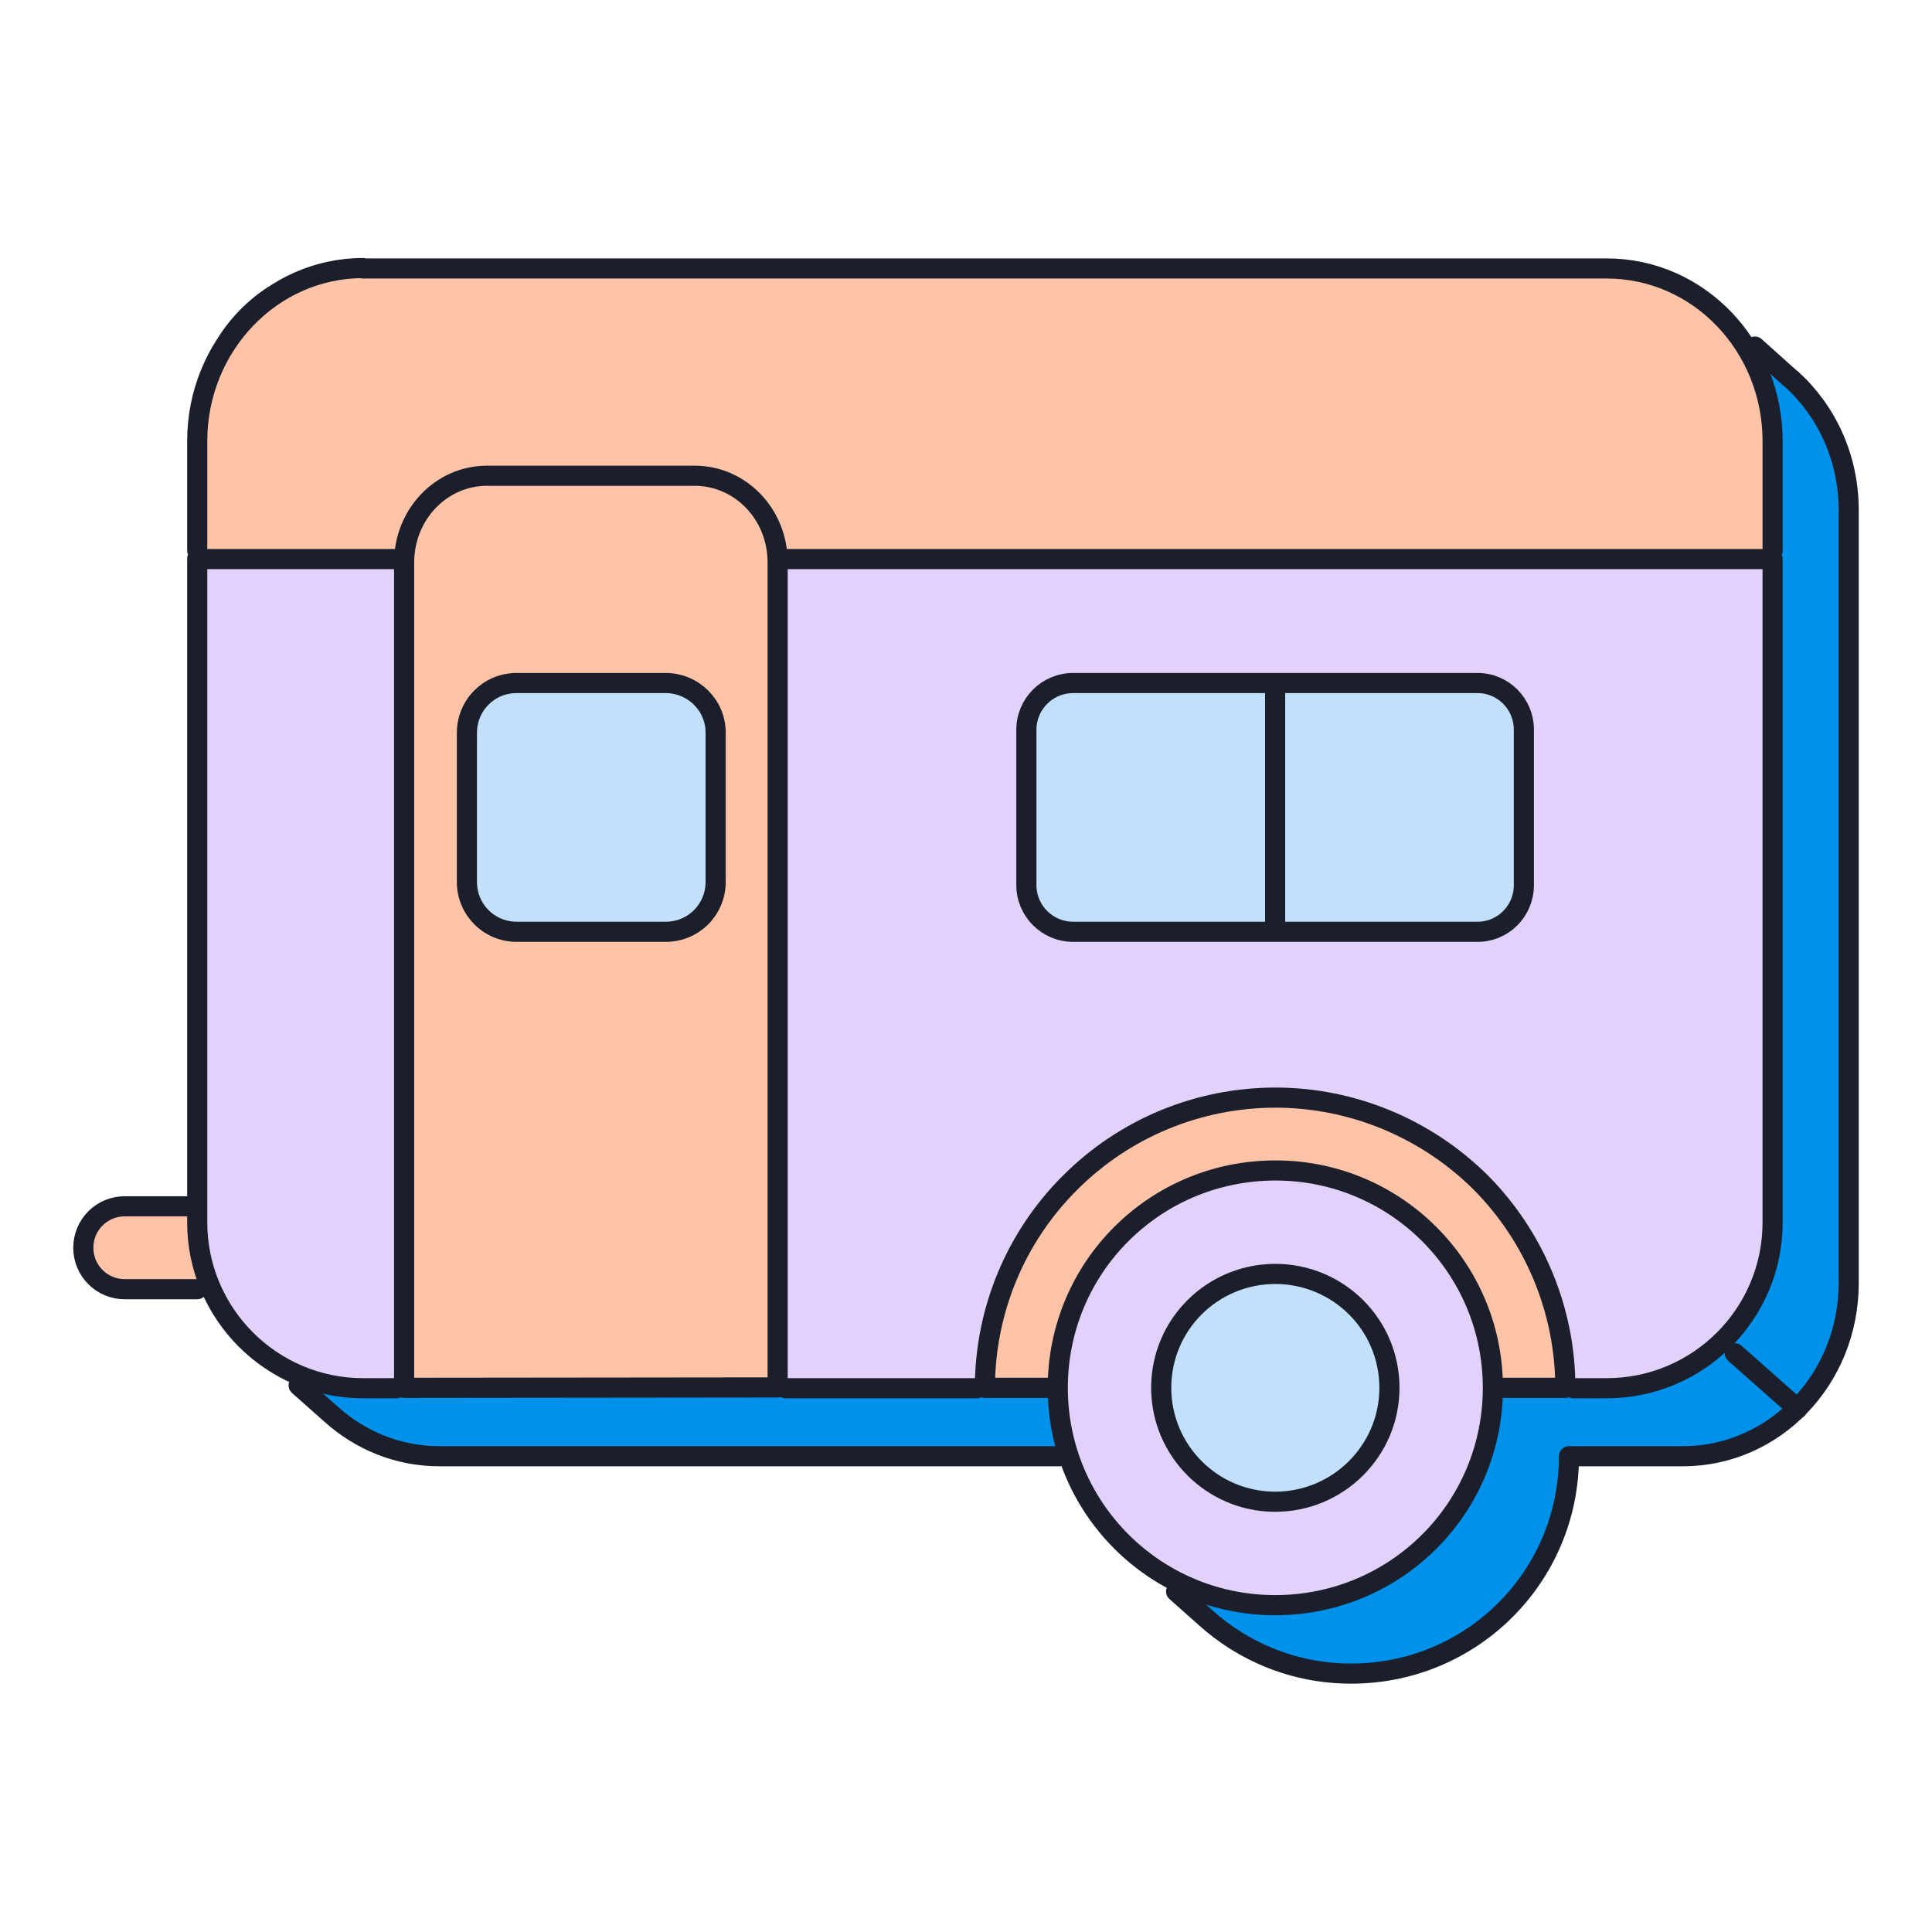
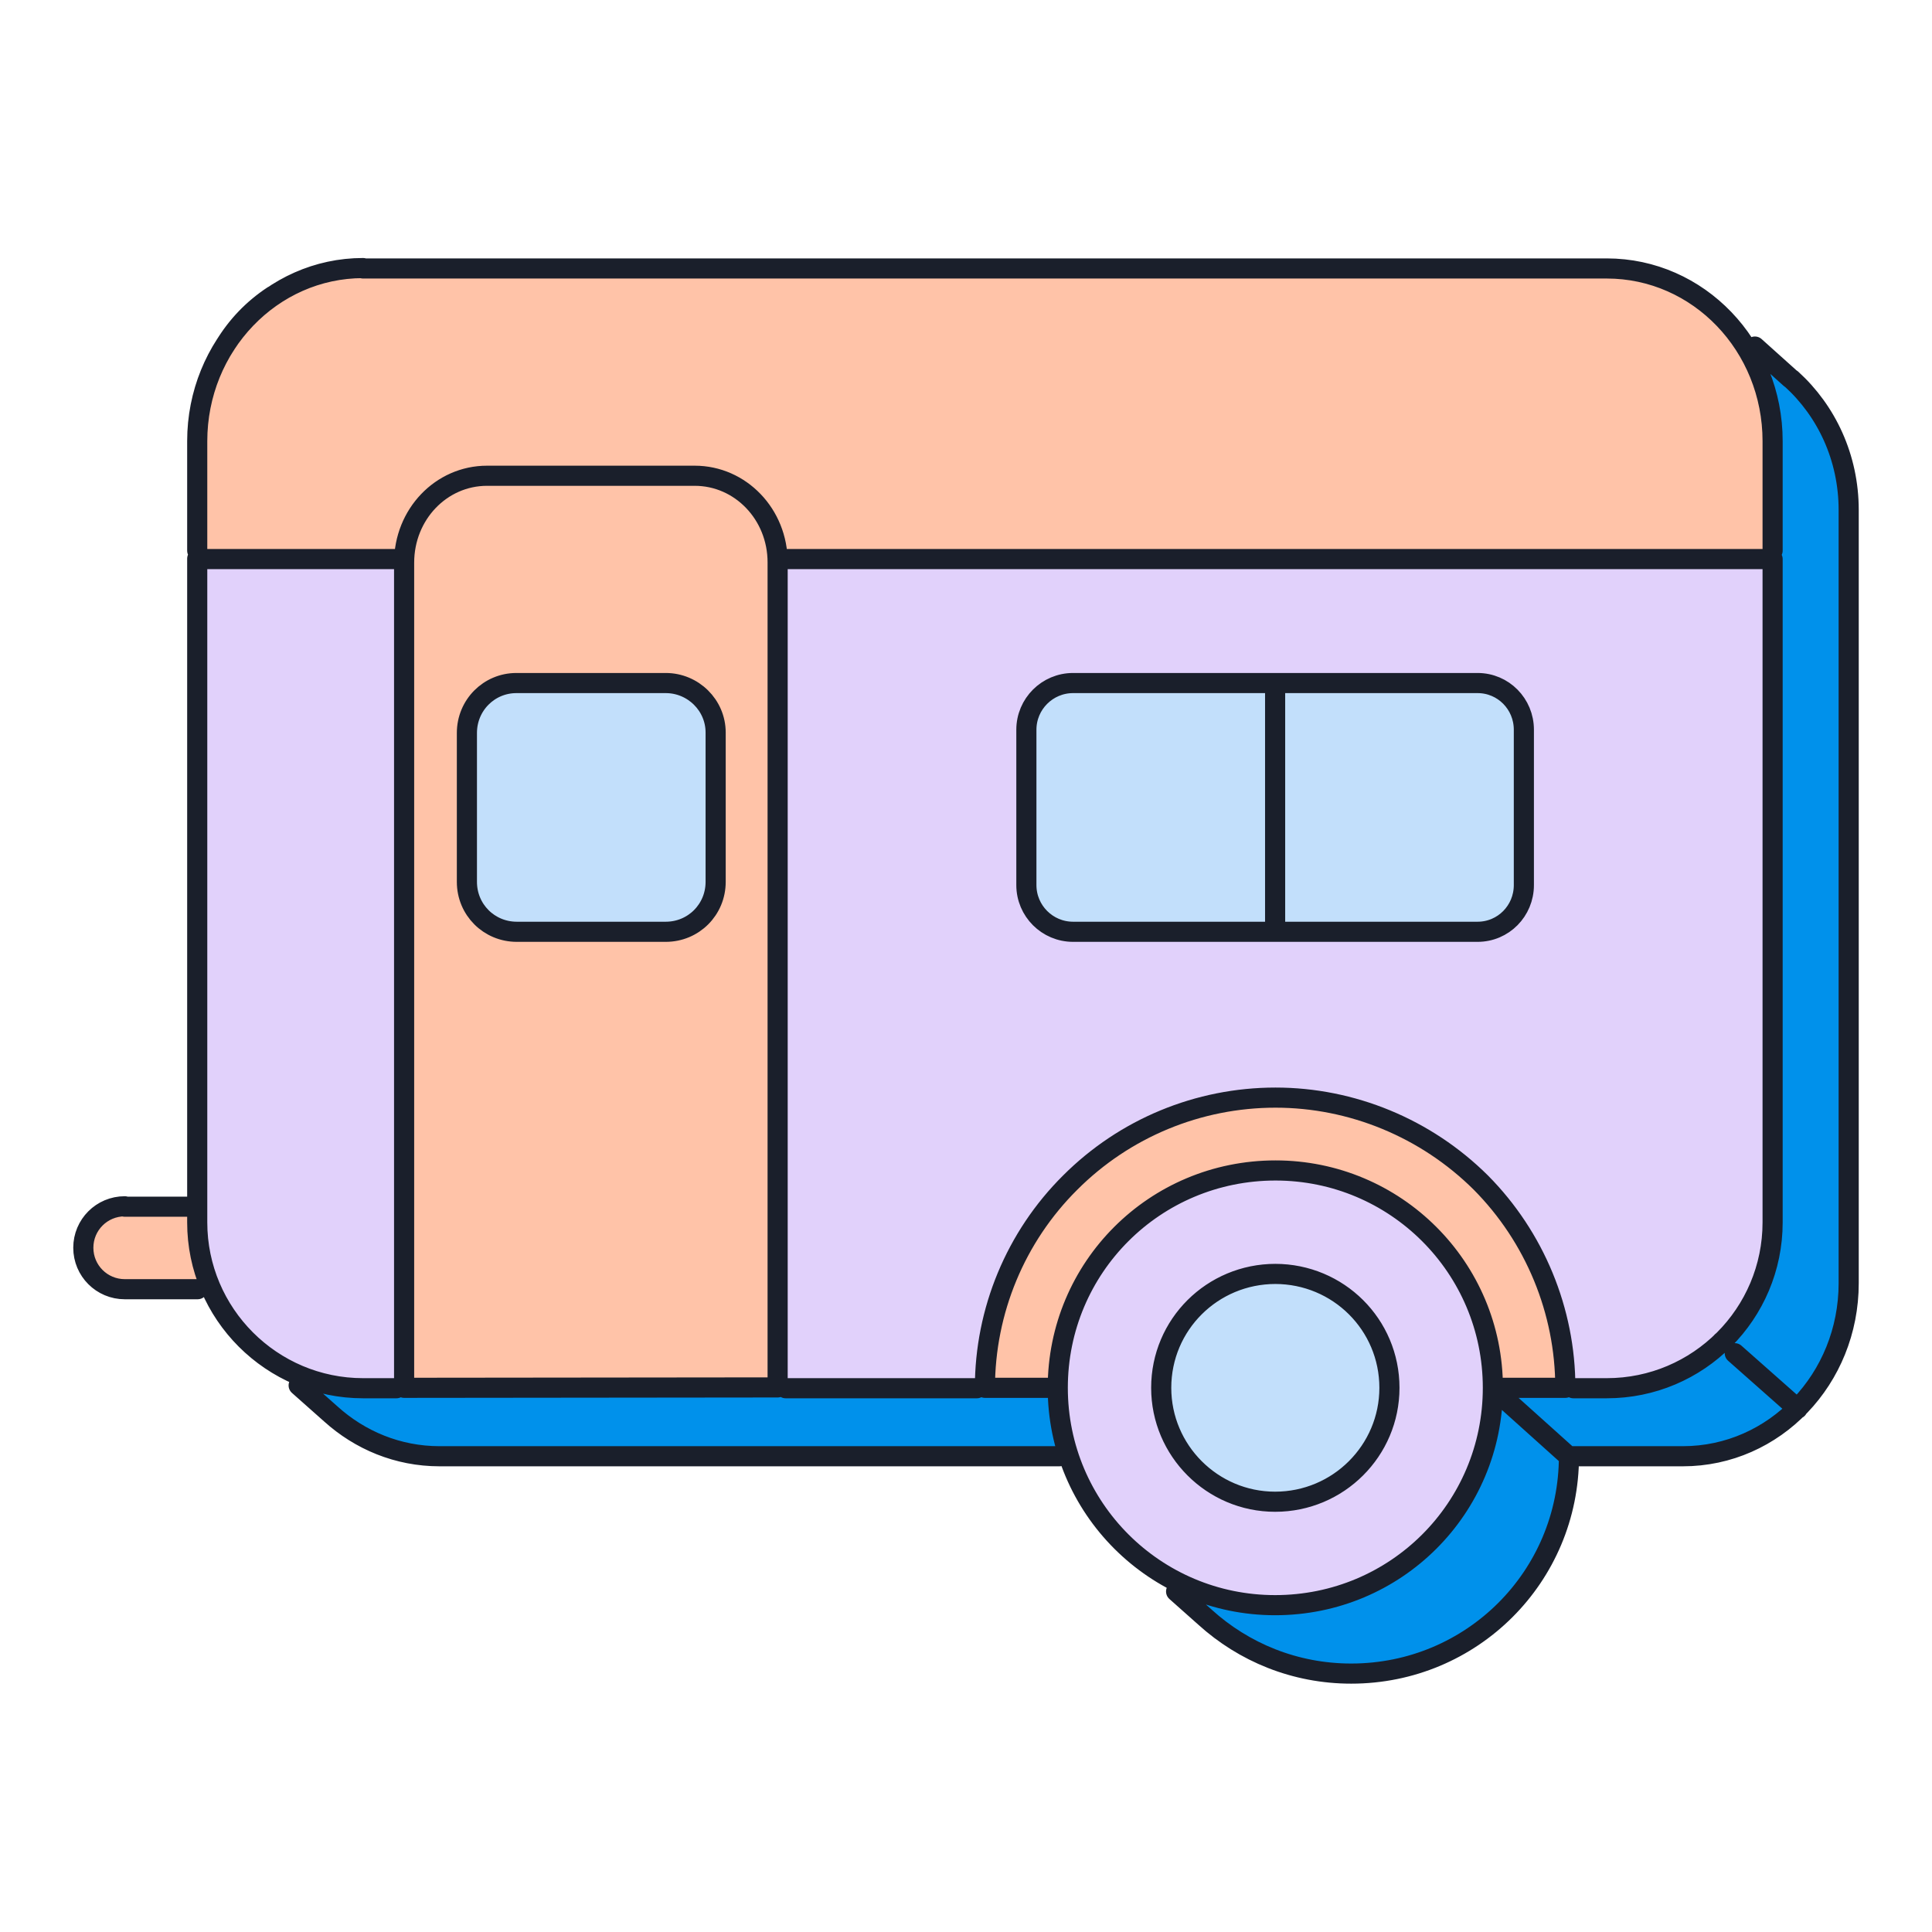
<svg xmlns="http://www.w3.org/2000/svg" fill="none" viewBox="0 0 48 48">
  <path id="Shadow" fill="#0091eb" fill-rule="evenodd" d="M39.91 6.67H9.01c-2.27 0-4.12 1.92-4.12 4.29v19.23c0 1.3.55 2.46 1.43 3.24l.02.03 1.88 1.67c.72.65 1.66 1.05 2.7 1.05h15.62q.47 1.36 1.5 2.3l.06.06 1.84 1.64c.96.87 2.23 1.4 3.63 1.4 3 0 5.41-2.41 5.41-5.4h2.83c2.28 0 4.12-1.92 4.12-4.3V12.67c0-1.3-.55-2.46-1.42-3.25l-.03-.02-1.87-1.68c-.72-.65-1.66-1.04-2.7-1.04" />
  <path id="Detail" fill="#ffc3a8" fill-rule="evenodd" d="M9.01 6.67h30.9c2.28 0 4.12 1.92 4.12 4.29v19.23c0 2.37-1.84 4.29-4.12 4.29H9.01c-1.64 0-3.06-1-3.72-2.45H3.1c-.57 0-1.03-.46-1.03-1.03s.46-1.03 1.03-1.03h1.8V10.96c0-2.37 1.85-4.3 4.12-4.3" />
  <path id="Face" fill="#e1d1fb" fill-rule="evenodd" d="M10.04 13.98v-.1H4.9v16.48c0 2.27 1.85 4.12 4.12 4.12h1.03zm14.42 20.5h-5.15v-20.6h24.72v16.48c0 2.27-1.84 4.12-4.12 4.12h-1.03c0-1.91-.76-3.75-2.1-5.1-1.36-1.35-3.2-2.11-5.1-2.11-1.92 0-3.75.76-5.1 2.11-1.36 1.35-2.12 3.19-2.12 5.1m7.21-5.4c-2.98 0-5.4 2.41-5.4 5.4s2.42 5.4 5.4 5.4c3 0 5.41-2.41 5.41-5.4s-2.42-5.4-5.4-5.4" />
  <path id="Highlight" fill="#c2dffb" fill-rule="evenodd" d="M16.53 16.97h-3.7c-.69 0-1.24.55-1.24 1.23v3.71c0 .69.55 1.24 1.23 1.24h3.71c.68 0 1.24-.55 1.24-1.24v-3.7c0-.69-.55-1.24-1.24-1.24m10.12 0c-.64 0-1.16.52-1.16 1.16v3.86c0 .64.52 1.16 1.16 1.16H36.7c.64 0 1.15-.52 1.15-1.16v-3.86c0-.64-.51-1.16-1.15-1.16zm5.02 14.68c-1.56 0-2.83 1.26-2.83 2.83 0 1.56 1.27 2.83 2.83 2.83 1.57 0 2.84-1.27 2.84-2.83 0-1.57-1.27-2.83-2.84-2.83" />
-   <path id="Stroke" stroke="#1a1f2b" stroke-linecap="round" stroke-linejoin="round" stroke-width=".5" d="M6.78 7.35q-.74.49-1.2 1.25m1.84 25.82.8.71c.72.65 1.66 1.05 2.7 1.05h15.4m2.9 3.36.72.64c.96.87 2.23 1.4 3.63 1.4 3 0 5.41-2.41 5.41-5.4h2.83c2.28 0 4.12-1.92 4.12-4.3V12.67c0-1.3-.55-2.46-1.42-3.25l-.03-.02-.88-.79m-.82 24.72zm.32.29L44.66 35M3.09 29.97h1.6m.21 2.06H3.1c-.57 0-1.03-.46-1.03-1.03s.46-1.03 1.03-1.03m5.92-23.3h30.9c2.28 0 4.12 1.92 4.12 4.29v2.72m-39.14 0v-2.72c0-2.37 1.85-4.3 4.12-4.3M4.9 13.89h4.95m9.67 0h24.52v16.48c0 2.27-1.84 4.12-4.12 4.12h-.83m-14.82 0h-4.75m-9.67 0h-.83c-2.27 0-4.12-1.85-4.12-4.12V13.88m26.78 9.27h-5.02c-.64 0-1.16-.52-1.16-1.16v-3.86c0-.64.52-1.16 1.16-1.16h5.02m0 6.18h5.03c.64 0 1.15-.52 1.15-1.16v-3.86c0-.64-.51-1.16-1.15-1.16h-5.03m0 6.18v-6.18m-12.36 17.5v-20.5c0-1.19-.92-2.15-2.06-2.15H12.1c-1.14 0-2.06.96-2.06 2.16v20.5zm-6.49-17.5h3.71c.68 0 1.24.55 1.24 1.23v3.71c0 .69-.55 1.24-1.24 1.24h-3.7c-.69 0-1.24-.55-1.24-1.24v-3.7c0-.69.55-1.24 1.23-1.24m26.06 17.5c0-1.9-.76-3.74-2.1-5.09-1.36-1.35-3.2-2.11-5.1-2.11-1.92 0-3.75.76-5.1 2.11-1.36 1.35-2.12 3.19-2.12 5.1h1.6m11.22 0h1.6m-7.2-5.4c-3 0-5.41 2.41-5.41 5.4s2.42 5.4 5.4 5.4c3 0 5.41-2.41 5.41-5.4s-2.42-5.4-5.4-5.4m0 2.57c-1.57 0-2.84 1.26-2.84 2.83 0 1.56 1.27 2.83 2.83 2.83 1.57 0 2.84-1.27 2.84-2.83 0-1.57-1.27-2.83-2.84-2.83" />
+   <path id="Stroke" stroke="#1a1f2b" stroke-linecap="round" stroke-linejoin="round" stroke-width=".5" d="M6.78 7.35q-.74.49-1.2 1.25m1.84 25.82.8.71c.72.65 1.66 1.05 2.7 1.05h15.4m2.9 3.36.72.64c.96.87 2.23 1.4 3.63 1.4 3 0 5.41-2.41 5.41-5.4h2.83c2.28 0 4.12-1.92 4.12-4.3V12.67c0-1.3-.55-2.46-1.42-3.25l-.03-.02-.88-.79m-.82 24.72zm.32.29L44.66 35m-7.35-.31 1.67 1.5M3.1 29.98h1.6m.21 2.05H3.1c-.57 0-1.03-.46-1.03-1.03s.46-1.03 1.03-1.03m5.92-23.3h30.9c2.28 0 4.12 1.92 4.12 4.29v2.72m-39.14 0v-2.72c0-2.37 1.85-4.3 4.12-4.3M4.9 13.89h4.95m9.67 0h24.52v16.48c0 2.27-1.84 4.12-4.12 4.12h-.83m-14.82 0h-4.75m-9.67 0h-.83c-2.27 0-4.12-1.85-4.12-4.12V13.88m26.78 9.27h-5.02c-.64 0-1.16-.52-1.16-1.16v-3.86c0-.64.52-1.16 1.16-1.16h5.02m0 6.18h5.03c.64 0 1.15-.52 1.15-1.16v-3.86c0-.64-.51-1.16-1.15-1.16h-5.03m0 6.18v-6.18m-12.36 17.5v-20.5c0-1.19-.92-2.15-2.06-2.15H12.1c-1.14 0-2.06.96-2.06 2.16v20.5zm-6.49-17.5h3.71c.68 0 1.24.55 1.24 1.23v3.71c0 .69-.55 1.24-1.24 1.24h-3.7c-.69 0-1.24-.55-1.24-1.24v-3.7c0-.69.55-1.24 1.23-1.24m26.06 17.5c0-1.9-.76-3.74-2.1-5.09-1.36-1.35-3.2-2.11-5.1-2.11-1.92 0-3.75.76-5.1 2.11-1.36 1.35-2.12 3.19-2.12 5.1h1.6m11.22 0h1.6m-7.2-5.4c-3 0-5.41 2.41-5.41 5.4s2.42 5.4 5.4 5.4c3 0 5.41-2.41 5.41-5.4s-2.42-5.4-5.4-5.4m0 2.57c-1.57 0-2.84 1.26-2.84 2.83 0 1.56 1.27 2.83 2.83 2.83 1.57 0 2.84-1.27 2.84-2.83 0-1.57-1.27-2.83-2.84-2.83" />
</svg>
